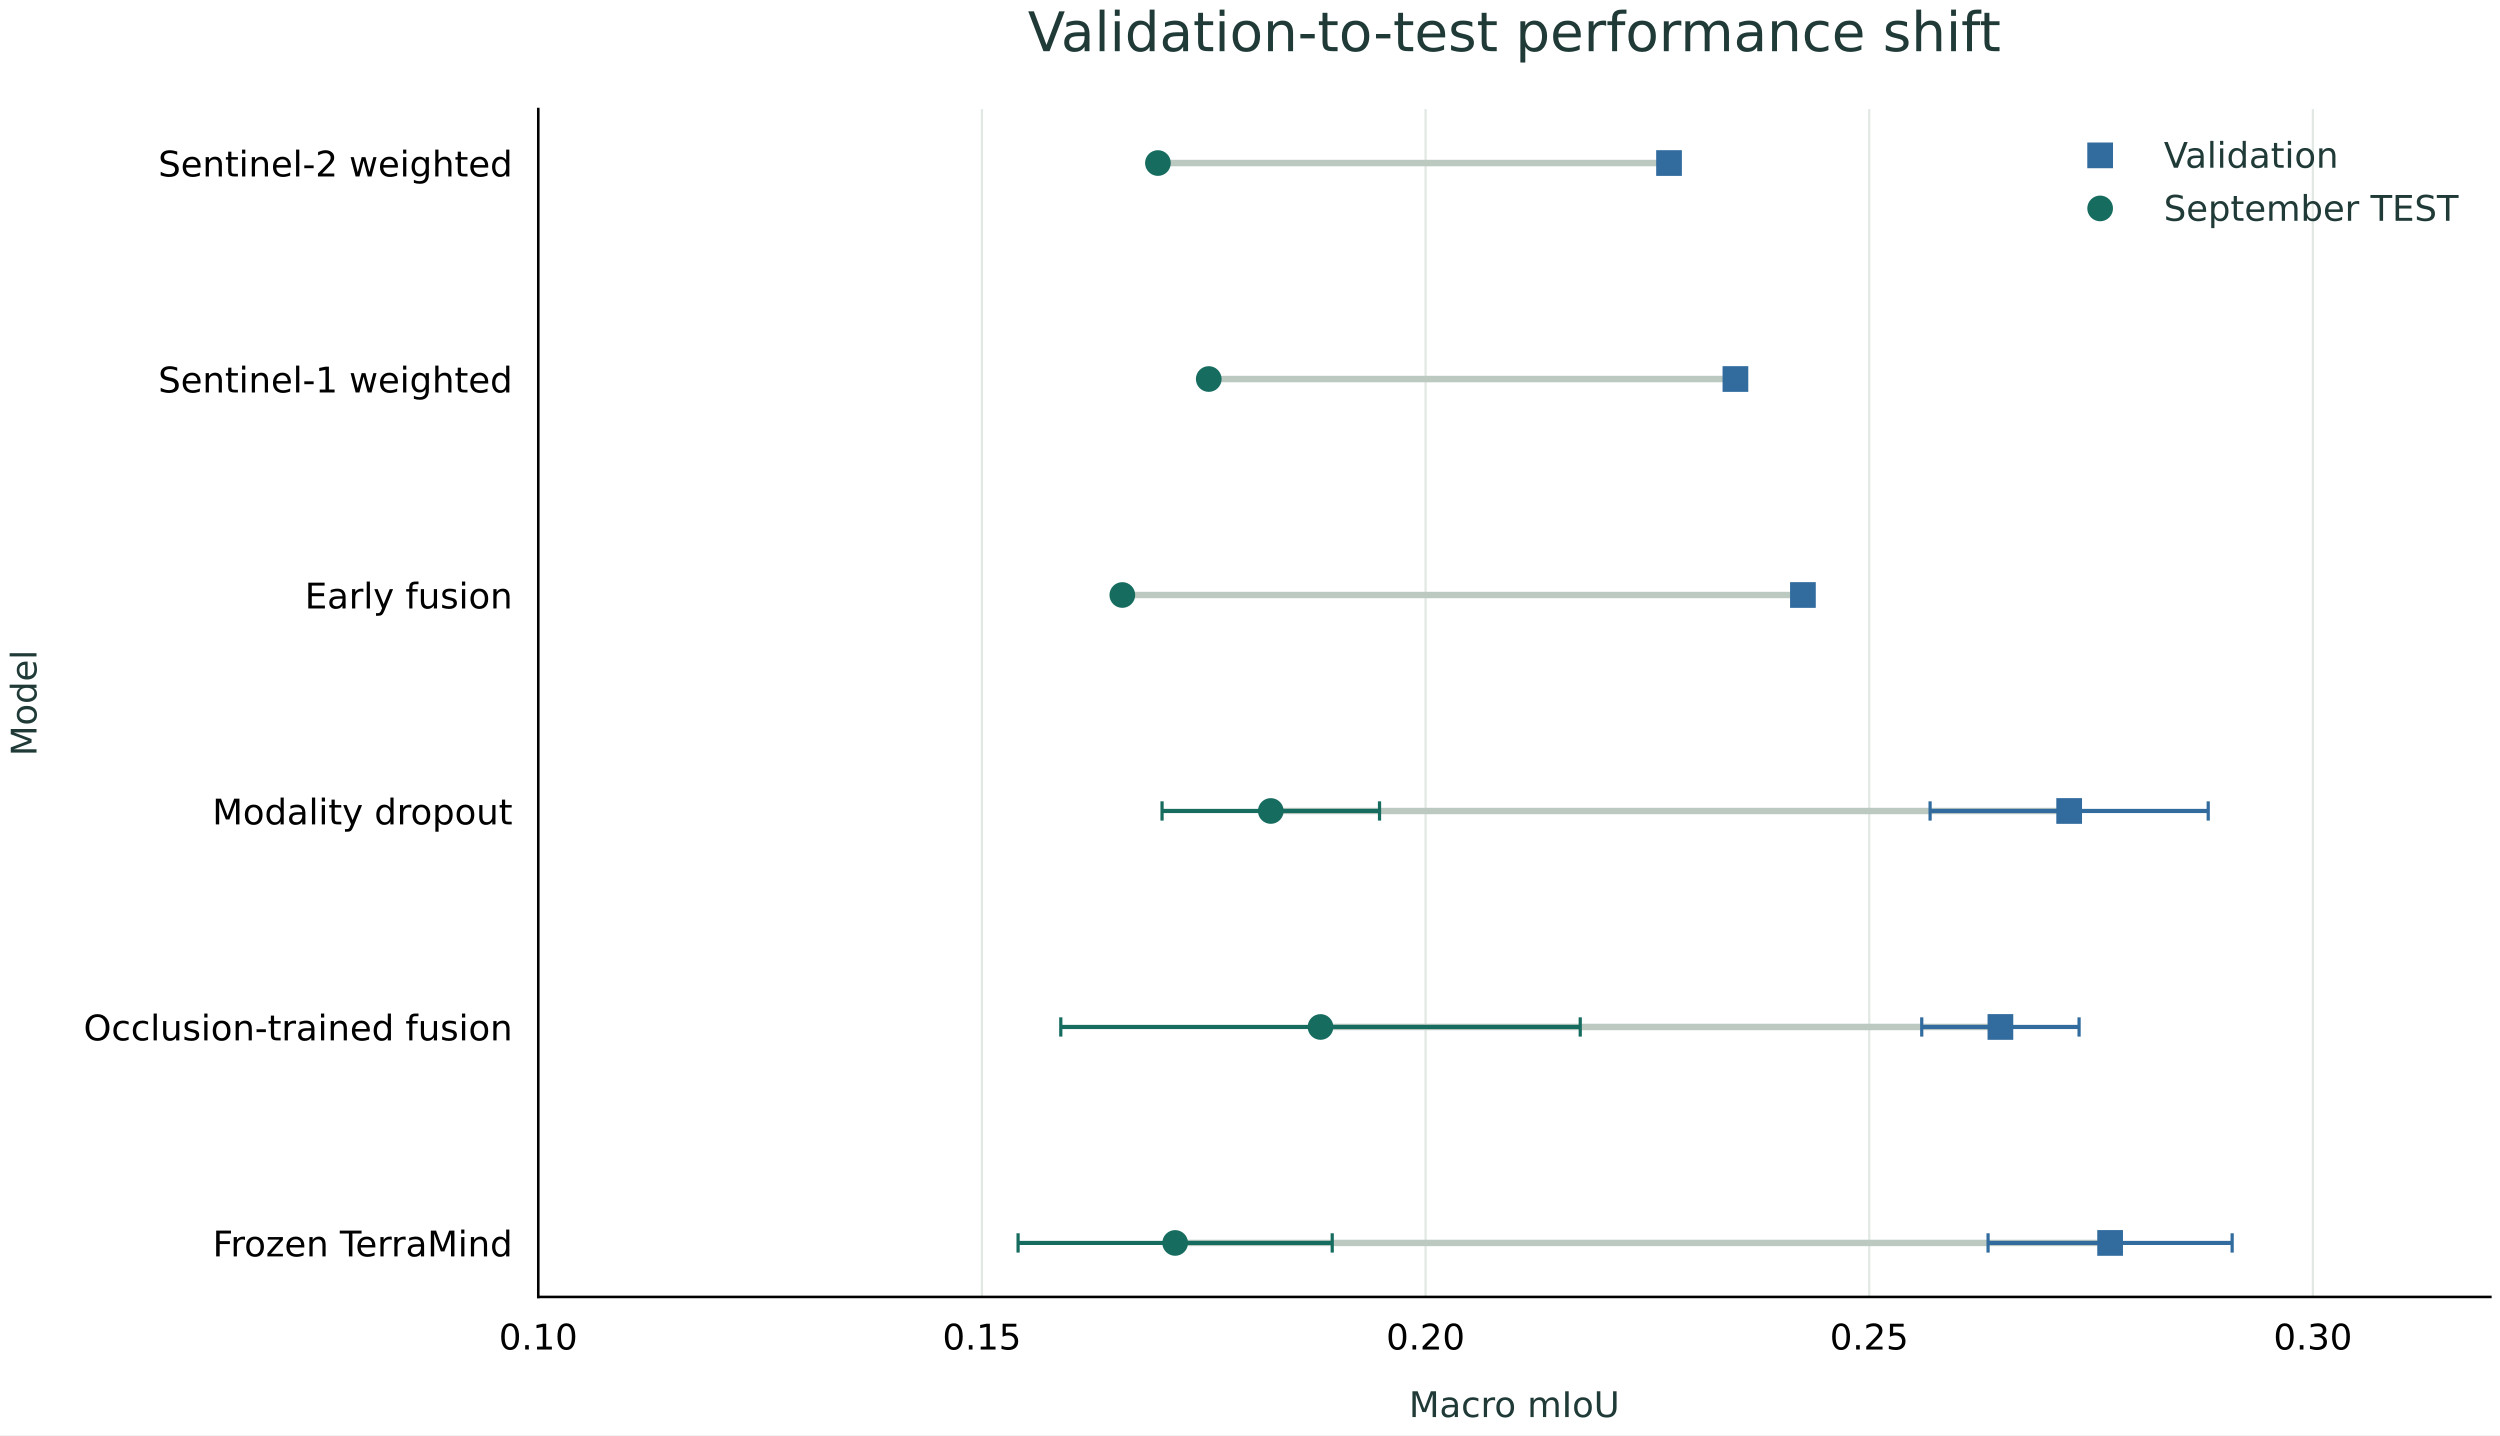
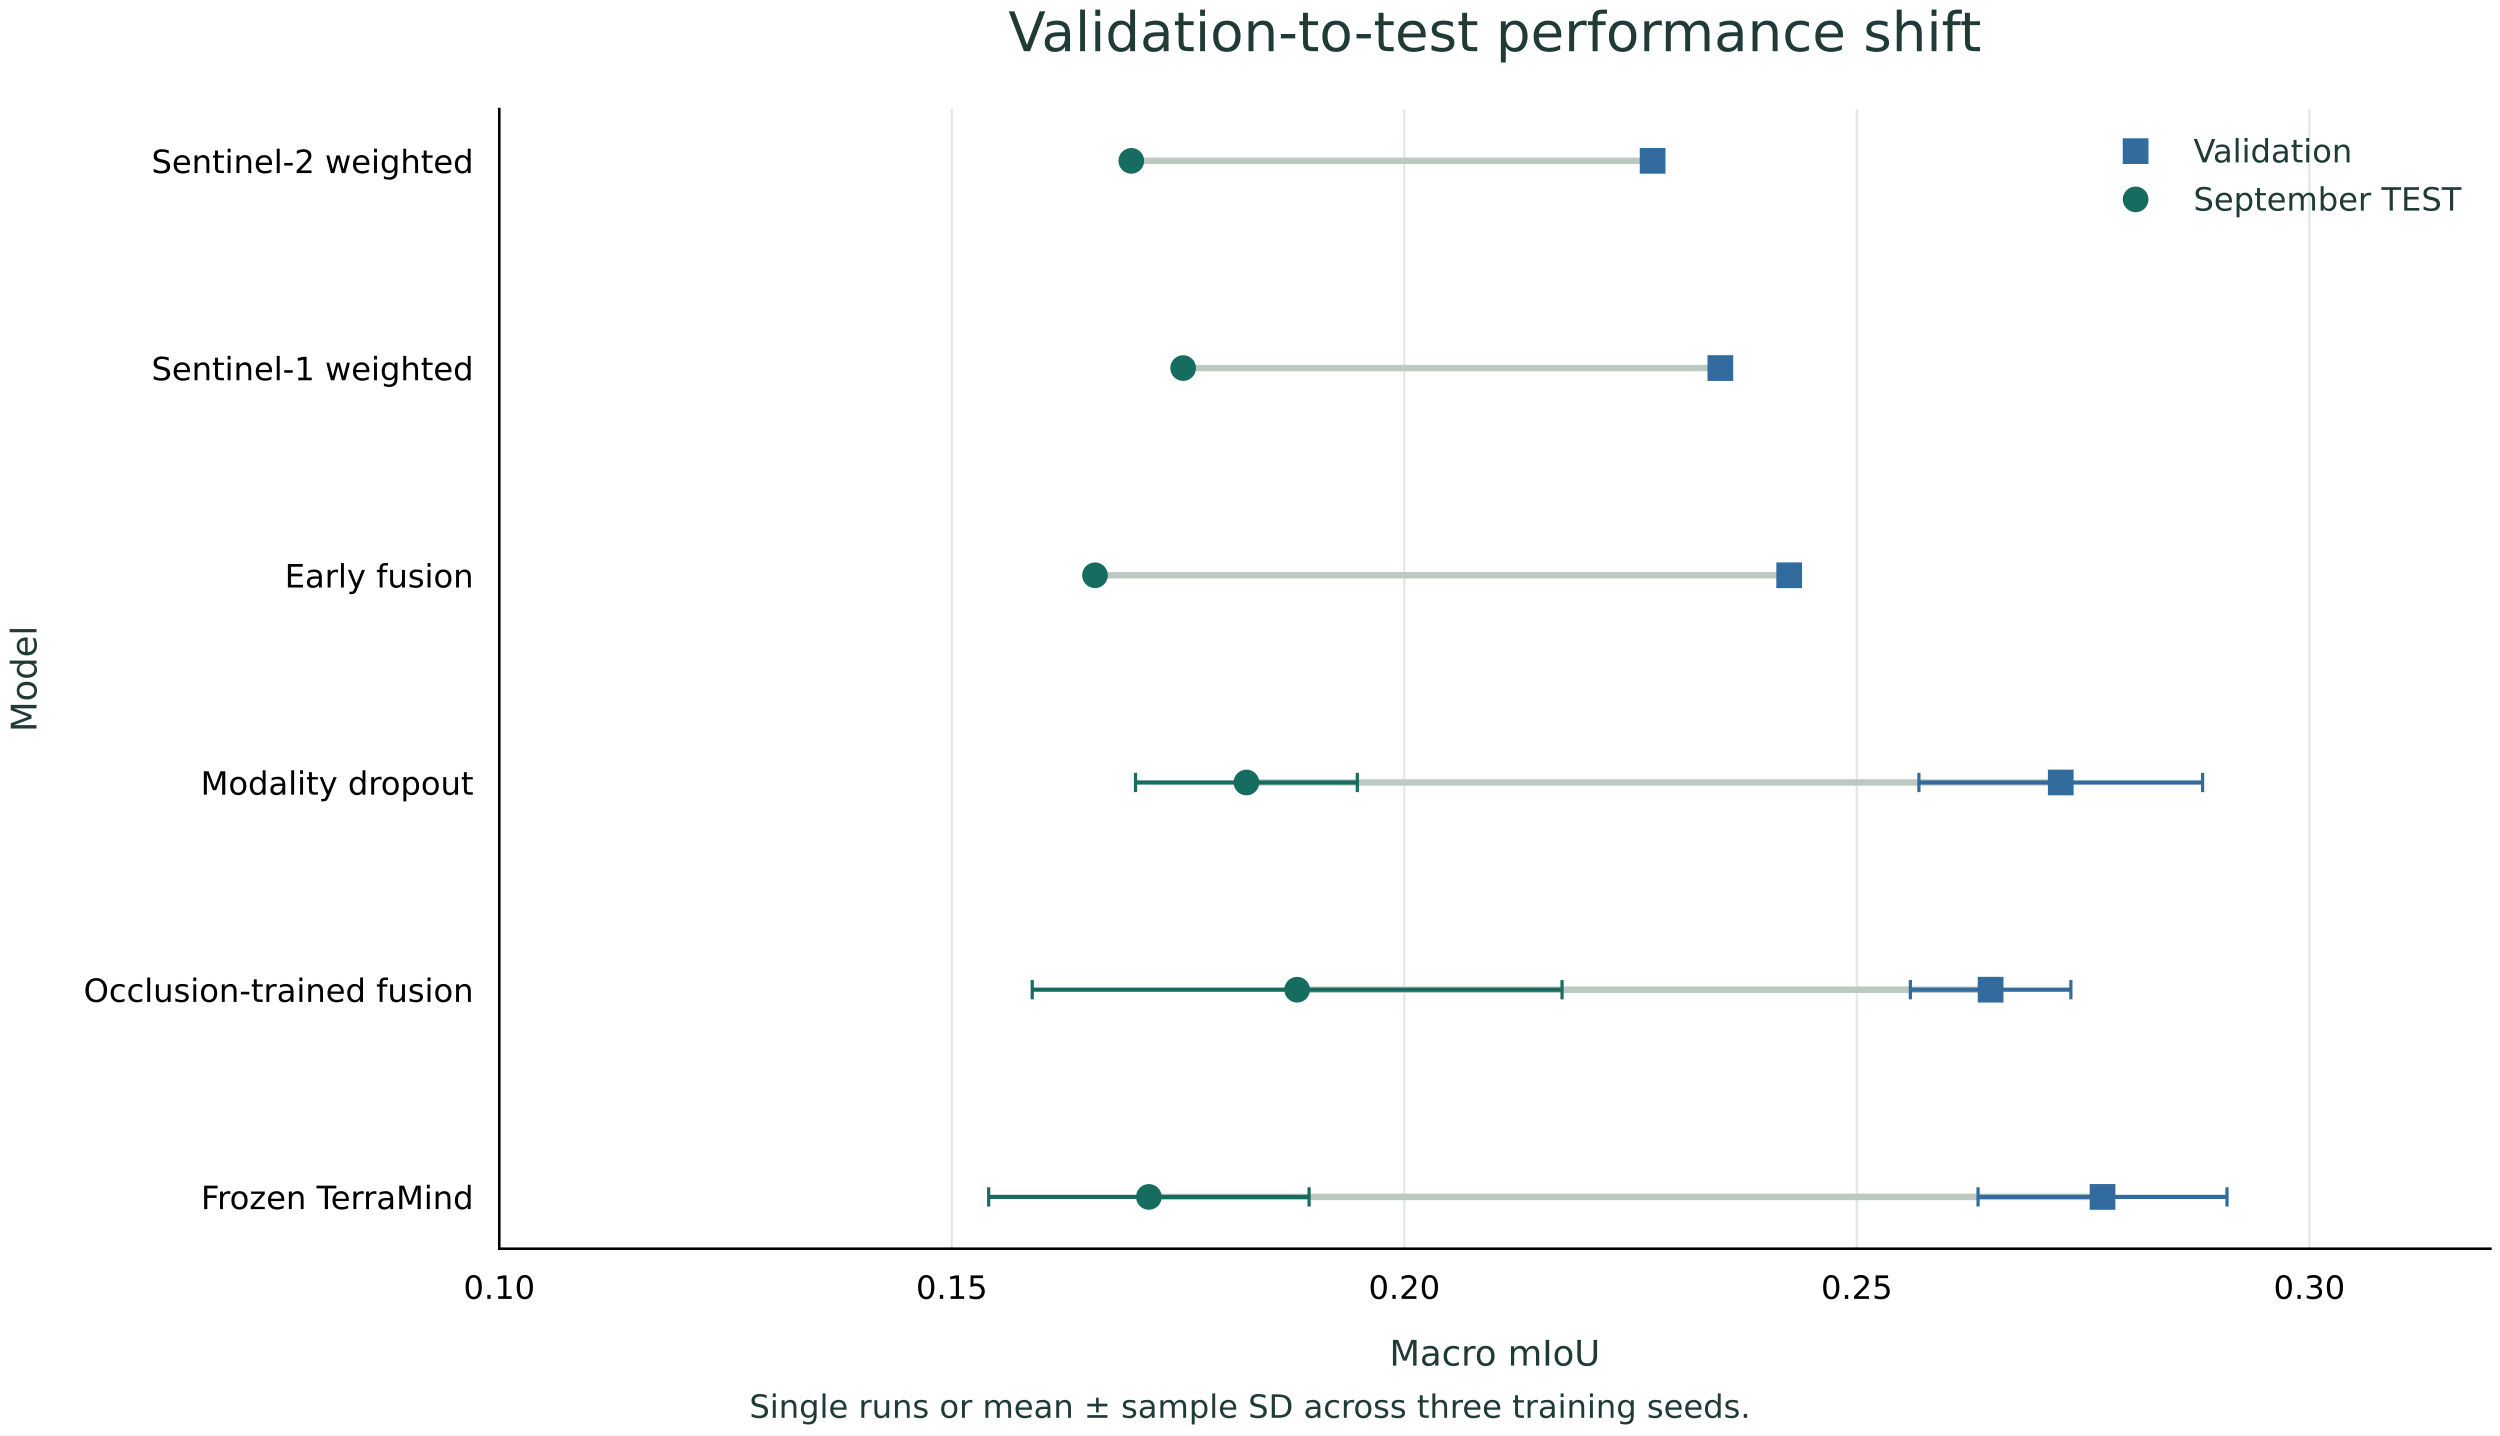
<svg xmlns="http://www.w3.org/2000/svg" xmlns:xlink="http://www.w3.org/1999/xlink" width="777.6pt" height="446.4pt" viewBox="0 0 777.6 446.4" version="1.1">
  <defs>
    <style type="text/css">*{stroke-linejoin: round; stroke-linecap: butt}</style>
  </defs>
  <g id="figure_1">
    <g id="patch_1">
      <path d="M 0 446.4 L 777.6 446.4 L 777.6 0 L 0 0 z " style="fill: #ffffff" />
    </g>
    <g id="axes_1">
      <g id="patch_2">
-         <path d="M 167.423 403.4 L 774.6 403.4 L 774.6 33.918 L 167.423 33.918 z " style="fill: #ffffff" />
+         <path d="M 155.293 388.398 L 774.6 388.398 L 774.6 33.918 L 155.293 33.918 z " style="fill: #ffffff" />
      </g>
      <g id="matplotlib.axis_1">
        <g id="xtick_1">
          <g id="line2d_1">
-             <path d="M 167.423 403.4 L 167.423 33.918 " clip-path="url(#pca22d7d478)" style="fill: none; stroke: #e2e8e3; stroke-width: 0.7; stroke-linecap: square" />
+             <path d="M 155.293 388.398 L 155.293 33.918 " clip-path="url(#p43f401cb9d)" style="fill: none; stroke: #e2e8e3; stroke-width: 0.7; stroke-linecap: square" />
          </g>
          <g id="line2d_2" />
          <g id="text_1">
-             <text style="font-size: 11px; font-family: 'DejaVu Sans', Arial, sans-serif; text-anchor: middle" x="167.423" y="419.757" transform="rotate(-0 167.4225 419.7572)">0.10</text>
+             <text style="font-size: 10px; font-family: 'DejaVu Sans', Arial, sans-serif; text-anchor: middle" x="155.293" y="403.996" transform="rotate(-0 155.2933 403.9962)">0.10</text>
          </g>
        </g>
        <g id="xtick_2">
          <g id="line2d_3">
-             <path d="M 305.417 403.4 L 305.417 33.918 " clip-path="url(#pca22d7d478)" style="fill: none; stroke: #e2e8e3; stroke-width: 0.7; stroke-linecap: square" />
+             <path d="M 296.045 388.398 L 296.045 33.918 " clip-path="url(#p43f401cb9d)" style="fill: none; stroke: #e2e8e3; stroke-width: 0.7; stroke-linecap: square" />
          </g>
          <g id="line2d_4" />
          <g id="text_2">
-             <text style="font-size: 11px; font-family: 'DejaVu Sans', Arial, sans-serif; text-anchor: middle" x="305.417" y="419.757" transform="rotate(-0 305.4173 419.7572)">0.15</text>
+             <text style="font-size: 10px; font-family: 'DejaVu Sans', Arial, sans-serif; text-anchor: middle" x="296.045" y="403.996" transform="rotate(-0 296.0448 403.9962)">0.15</text>
          </g>
        </g>
        <g id="xtick_3">
          <g id="line2d_5">
-             <path d="M 443.412 403.4 L 443.412 33.918 " clip-path="url(#pca22d7d478)" style="fill: none; stroke: #e2e8e3; stroke-width: 0.7; stroke-linecap: square" />
+             <path d="M 436.796 388.398 L 436.796 33.918 " clip-path="url(#p43f401cb9d)" style="fill: none; stroke: #e2e8e3; stroke-width: 0.7; stroke-linecap: square" />
          </g>
          <g id="line2d_6" />
          <g id="text_3">
-             <text style="font-size: 11px; font-family: 'DejaVu Sans', Arial, sans-serif; text-anchor: middle" x="443.412" y="419.757" transform="rotate(-0 443.4122 419.7572)">0.20</text>
+             <text style="font-size: 10px; font-family: 'DejaVu Sans', Arial, sans-serif; text-anchor: middle" x="436.796" y="403.996" transform="rotate(-0 436.7962 403.9962)">0.20</text>
          </g>
        </g>
        <g id="xtick_4">
          <g id="line2d_7">
-             <path d="M 581.407 403.4 L 581.407 33.918 " clip-path="url(#pca22d7d478)" style="fill: none; stroke: #e2e8e3; stroke-width: 0.7; stroke-linecap: square" />
+             <path d="M 577.548 388.398 L 577.548 33.918 " clip-path="url(#p43f401cb9d)" style="fill: none; stroke: #e2e8e3; stroke-width: 0.7; stroke-linecap: square" />
          </g>
          <g id="line2d_8" />
          <g id="text_4">
-             <text style="font-size: 11px; font-family: 'DejaVu Sans', Arial, sans-serif; text-anchor: middle" x="581.407" y="419.757" transform="rotate(-0 581.407 419.7572)">0.25</text>
+             <text style="font-size: 10px; font-family: 'DejaVu Sans', Arial, sans-serif; text-anchor: middle" x="577.548" y="403.996" transform="rotate(-0 577.5477 403.9962)">0.25</text>
          </g>
        </g>
        <g id="xtick_5">
          <g id="line2d_9">
-             <path d="M 719.402 403.4 L 719.402 33.918 " clip-path="url(#pca22d7d478)" style="fill: none; stroke: #e2e8e3; stroke-width: 0.7; stroke-linecap: square" />
+             <path d="M 718.299 388.398 L 718.299 33.918 " clip-path="url(#p43f401cb9d)" style="fill: none; stroke: #e2e8e3; stroke-width: 0.7; stroke-linecap: square" />
          </g>
          <g id="line2d_10" />
          <g id="text_5">
-             <text style="font-size: 11px; font-family: 'DejaVu Sans', Arial, sans-serif; text-anchor: middle" x="719.402" y="419.757" transform="rotate(-0 719.4018 419.7572)">0.30</text>
+             <text style="font-size: 10px; font-family: 'DejaVu Sans', Arial, sans-serif; text-anchor: middle" x="718.299" y="403.996" transform="rotate(-0 718.2992 403.9962)">0.30</text>
          </g>
        </g>
        <g id="text_6">
-           <text style="font-size: 11px; font-family: 'DejaVu Sans', Arial, sans-serif; text-anchor: middle; fill: #203b37" x="471.011" y="440.757" transform="rotate(-0 471.0111 440.7572)">Macro mIoU</text>
+           <text style="font-size: 11px; font-family: 'DejaVu Sans', Arial, sans-serif; text-anchor: middle; fill: #203b37" x="464.947" y="424.756" transform="rotate(-0 464.9465 424.7559)">Macro mIoU</text>
        </g>
      </g>
      <g id="matplotlib.axis_2">
        <g id="ytick_1">
          <g id="line2d_11" />
          <g id="text_7">
-             <text style="font-size: 11px; font-family: 'DejaVu Sans', Arial, sans-serif; text-anchor: end" x="159.423" y="54.891" transform="rotate(-0 159.4225 54.89137)">Sentinel-2 weighted</text>
+             <text style="font-size: 10px; font-family: 'DejaVu Sans', Arial, sans-serif; text-anchor: end" x="147.293" y="53.83" transform="rotate(-0 147.2933 53.82957)">Sentinel-2 weighted</text>
          </g>
        </g>
        <g id="ytick_2">
          <g id="line2d_12" />
          <g id="text_8">
-             <text style="font-size: 11px; font-family: 'DejaVu Sans', Arial, sans-serif; text-anchor: end" x="159.423" y="122.07" transform="rotate(-0 159.4225 122.0699)">Sentinel-1 weighted</text>
+             <text style="font-size: 10px; font-family: 'DejaVu Sans', Arial, sans-serif; text-anchor: end" x="147.293" y="118.281" transform="rotate(-0 147.2933 118.2806)">Sentinel-1 weighted</text>
          </g>
        </g>
        <g id="ytick_3">
          <g id="line2d_13" />
          <g id="text_9">
-             <text style="font-size: 11px; font-family: 'DejaVu Sans', Arial, sans-serif; text-anchor: end" x="159.423" y="189.249" transform="rotate(-0 159.4225 189.2485)">Early fusion</text>
+             <text style="font-size: 10px; font-family: 'DejaVu Sans', Arial, sans-serif; text-anchor: end" x="147.293" y="182.732" transform="rotate(-0 147.2933 182.7317)">Early fusion</text>
          </g>
        </g>
        <g id="ytick_4">
          <g id="line2d_14" />
          <g id="text_10">
-             <text style="font-size: 11px; font-family: 'DejaVu Sans', Arial, sans-serif; text-anchor: end" x="159.423" y="256.427" transform="rotate(-0 159.4225 256.4271)">Modality dropout</text>
+             <text style="font-size: 10px; font-family: 'DejaVu Sans', Arial, sans-serif; text-anchor: end" x="147.293" y="247.183" transform="rotate(-0 147.2933 247.1828)">Modality dropout</text>
          </g>
        </g>
        <g id="ytick_5">
          <g id="line2d_15" />
          <g id="text_11">
-             <text style="font-size: 11px; font-family: 'DejaVu Sans', Arial, sans-serif; text-anchor: end" x="159.423" y="323.606" transform="rotate(-0 159.4225 323.6057)">Occlusion-trained fusion</text>
+             <text style="font-size: 10px; font-family: 'DejaVu Sans', Arial, sans-serif; text-anchor: end" x="147.293" y="311.634" transform="rotate(-0 147.2933 311.6339)">Occlusion-trained fusion</text>
          </g>
        </g>
        <g id="ytick_6">
          <g id="line2d_16" />
          <g id="text_12">
-             <text style="font-size: 11px; font-family: 'DejaVu Sans', Arial, sans-serif; text-anchor: end" x="159.423" y="390.784" transform="rotate(-0 159.4225 390.7843)">Frozen TerraMind</text>
+             <text style="font-size: 10px; font-family: 'DejaVu Sans', Arial, sans-serif; text-anchor: end" x="147.293" y="376.085" transform="rotate(-0 147.2933 376.0849)">Frozen TerraMind</text>
          </g>
        </g>
        <g id="text_13">
-           <text style="font-size: 11px; font-family: 'DejaVu Sans', Arial, sans-serif; text-anchor: middle; fill: #203b37" x="11.359" y="218.659" transform="rotate(-90 11.35852 218.6587)">Model</text>
+           <text style="font-size: 11px; font-family: 'DejaVu Sans', Arial, sans-serif; text-anchor: middle; fill: #203b37" x="11.359" y="211.158" transform="rotate(-90 11.35852 211.158)">Model</text>
        </g>
      </g>
      <g id="line2d_17">
-         <path d="M 360.161 50.712 L 519.135 50.712 " clip-path="url(#pca22d7d478)" style="fill: none; stroke: #bbc9c1; stroke-width: 2; stroke-linecap: square" />
+         <path d="M 351.882 50.03 L 514.031 50.03 " clip-path="url(#p43f401cb9d)" style="fill: none; stroke: #bbc9c1; stroke-width: 2; stroke-linecap: square" />
      </g>
      <g id="line2d_18">
-         <path d="M 375.967 117.891 L 539.786 117.891 " clip-path="url(#pca22d7d478)" style="fill: none; stroke: #bbc9c1; stroke-width: 2; stroke-linecap: square" />
+         <path d="M 368.004 114.481 L 535.096 114.481 " clip-path="url(#p43f401cb9d)" style="fill: none; stroke: #bbc9c1; stroke-width: 2; stroke-linecap: square" />
      </g>
      <g id="line2d_19">
-         <path d="M 349.087 185.069 L 560.781 185.069 " clip-path="url(#pca22d7d478)" style="fill: none; stroke: #bbc9c1; stroke-width: 2; stroke-linecap: square" />
+         <path d="M 340.586 178.933 L 556.51 178.933 " clip-path="url(#p43f401cb9d)" style="fill: none; stroke: #bbc9c1; stroke-width: 2; stroke-linecap: square" />
      </g>
      <g id="line2d_20">
-         <path d="M 395.265 252.248 L 643.592 252.248 " clip-path="url(#pca22d7d478)" style="fill: none; stroke: #bbc9c1; stroke-width: 2; stroke-linecap: square" />
+         <path d="M 387.688 243.384 L 640.975 243.384 " clip-path="url(#p43f401cb9d)" style="fill: none; stroke: #bbc9c1; stroke-width: 2; stroke-linecap: square" />
      </g>
      <g id="line2d_21">
-         <path d="M 410.732 319.427 L 622.206 319.427 " clip-path="url(#pca22d7d478)" style="fill: none; stroke: #bbc9c1; stroke-width: 2; stroke-linecap: square" />
+         <path d="M 403.463 307.835 L 619.161 307.835 " clip-path="url(#p43f401cb9d)" style="fill: none; stroke: #bbc9c1; stroke-width: 2; stroke-linecap: square" />
      </g>
      <g id="line2d_22">
-         <path d="M 365.521 386.605 L 656.331 386.605 " clip-path="url(#pca22d7d478)" style="fill: none; stroke: #bbc9c1; stroke-width: 2; stroke-linecap: square" />
+         <path d="M 357.349 372.286 L 653.969 372.286 " clip-path="url(#p43f401cb9d)" style="fill: none; stroke: #bbc9c1; stroke-width: 2; stroke-linecap: square" />
      </g>
      <g id="LineCollection_1">
-         <path d="M 600.337 252.248 L 686.847 252.248 " clip-path="url(#pca22d7d478)" style="fill: none; stroke: #326c9f; stroke-width: 1.3" />
+         <path d="M 596.856 243.384 L 685.094 243.384 " clip-path="url(#p43f401cb9d)" style="fill: none; stroke: #326c9f; stroke-width: 1.3" />
      </g>
      <g id="line2d_23">
        <defs>
-           <path id="ma26feb59e9" d="M 0 3 L 0 -3 " style="stroke: #326c9f" />
+           <path id="m3b83da4cde" d="M 0 3 L 0 -3 " style="stroke: #326c9f" />
        </defs>
-         <g clip-path="url(#pca22d7d478)">
-           <use xlink:href="#ma26feb59e9" x="600.337" y="252.248" style="fill: #326c9f; stroke: #326c9f" />
+         <g clip-path="url(#p43f401cb9d)">
+           <use xlink:href="#m3b83da4cde" x="596.856" y="243.384" style="fill: #326c9f; stroke: #326c9f" />
        </g>
      </g>
      <g id="line2d_24">
-         <g clip-path="url(#pca22d7d478)">
-           <use xlink:href="#ma26feb59e9" x="686.847" y="252.248" style="fill: #326c9f; stroke: #326c9f" />
+         <g clip-path="url(#p43f401cb9d)">
+           <use xlink:href="#m3b83da4cde" x="685.094" y="243.384" style="fill: #326c9f; stroke: #326c9f" />
        </g>
      </g>
      <g id="LineCollection_2">
-         <path d="M 361.444 252.248 L 429.087 252.248 " clip-path="url(#pca22d7d478)" style="fill: none; stroke: #176c60; stroke-width: 1.3" />
+         <path d="M 353.191 243.384 L 422.184 243.384 " clip-path="url(#p43f401cb9d)" style="fill: none; stroke: #176c60; stroke-width: 1.3" />
      </g>
      <g id="line2d_25">
        <defs>
-           <path id="mf4a51f74f1" d="M 0 3 L 0 -3 " style="stroke: #176c60" />
+           <path id="md929aed9eb" d="M 0 3 L 0 -3 " style="stroke: #176c60" />
        </defs>
-         <g clip-path="url(#pca22d7d478)">
-           <use xlink:href="#mf4a51f74f1" x="361.444" y="252.248" style="fill: #176c60; stroke: #176c60" />
+         <g clip-path="url(#p43f401cb9d)">
+           <use xlink:href="#md929aed9eb" x="353.191" y="243.384" style="fill: #176c60; stroke: #176c60" />
        </g>
      </g>
      <g id="line2d_26">
-         <g clip-path="url(#pca22d7d478)">
-           <use xlink:href="#mf4a51f74f1" x="429.087" y="252.248" style="fill: #176c60; stroke: #176c60" />
+         <g clip-path="url(#p43f401cb9d)">
+           <use xlink:href="#md929aed9eb" x="422.184" y="243.384" style="fill: #176c60; stroke: #176c60" />
        </g>
      </g>
      <g id="LineCollection_3">
-         <path d="M 597.736 319.427 L 646.676 319.427 " clip-path="url(#pca22d7d478)" style="fill: none; stroke: #326c9f; stroke-width: 1.3" />
+         <path d="M 594.203 307.835 L 644.12 307.835 " clip-path="url(#p43f401cb9d)" style="fill: none; stroke: #326c9f; stroke-width: 1.3" />
      </g>
      <g id="line2d_27">
-         <g clip-path="url(#pca22d7d478)">
-           <use xlink:href="#ma26feb59e9" x="597.736" y="319.427" style="fill: #326c9f; stroke: #326c9f" />
+         <g clip-path="url(#p43f401cb9d)">
+           <use xlink:href="#m3b83da4cde" x="594.203" y="307.835" style="fill: #326c9f; stroke: #326c9f" />
        </g>
      </g>
      <g id="line2d_28">
-         <g clip-path="url(#pca22d7d478)">
-           <use xlink:href="#ma26feb59e9" x="646.676" y="319.427" style="fill: #326c9f; stroke: #326c9f" />
+         <g clip-path="url(#p43f401cb9d)">
+           <use xlink:href="#m3b83da4cde" x="644.12" y="307.835" style="fill: #326c9f; stroke: #326c9f" />
        </g>
      </g>
      <g id="LineCollection_4">
-         <path d="M 329.946 319.427 L 491.517 319.427 " clip-path="url(#pca22d7d478)" style="fill: none; stroke: #176c60; stroke-width: 1.3" />
+         <path d="M 321.064 307.835 L 485.862 307.835 " clip-path="url(#p43f401cb9d)" style="fill: none; stroke: #176c60; stroke-width: 1.3" />
      </g>
      <g id="line2d_29">
-         <g clip-path="url(#pca22d7d478)">
-           <use xlink:href="#mf4a51f74f1" x="329.946" y="319.427" style="fill: #176c60; stroke: #176c60" />
+         <g clip-path="url(#p43f401cb9d)">
+           <use xlink:href="#md929aed9eb" x="321.064" y="307.835" style="fill: #176c60; stroke: #176c60" />
        </g>
      </g>
      <g id="line2d_30">
-         <g clip-path="url(#pca22d7d478)">
-           <use xlink:href="#mf4a51f74f1" x="491.517" y="319.427" style="fill: #176c60; stroke: #176c60" />
+         <g clip-path="url(#p43f401cb9d)">
+           <use xlink:href="#md929aed9eb" x="485.862" y="307.835" style="fill: #176c60; stroke: #176c60" />
        </g>
      </g>
      <g id="LineCollection_5">
-         <path d="M 618.373 386.605 L 694.29 386.605 " clip-path="url(#pca22d7d478)" style="fill: none; stroke: #326c9f; stroke-width: 1.3" />
+         <path d="M 615.252 372.286 L 692.686 372.286 " clip-path="url(#p43f401cb9d)" style="fill: none; stroke: #326c9f; stroke-width: 1.3" />
      </g>
      <g id="line2d_31">
-         <g clip-path="url(#pca22d7d478)">
-           <use xlink:href="#ma26feb59e9" x="618.373" y="386.605" style="fill: #326c9f; stroke: #326c9f" />
+         <g clip-path="url(#p43f401cb9d)">
+           <use xlink:href="#m3b83da4cde" x="615.252" y="372.286" style="fill: #326c9f; stroke: #326c9f" />
        </g>
      </g>
      <g id="line2d_32">
-         <g clip-path="url(#pca22d7d478)">
-           <use xlink:href="#ma26feb59e9" x="694.29" y="386.605" style="fill: #326c9f; stroke: #326c9f" />
+         <g clip-path="url(#p43f401cb9d)">
+           <use xlink:href="#m3b83da4cde" x="692.686" y="372.286" style="fill: #326c9f; stroke: #326c9f" />
        </g>
      </g>
      <g id="LineCollection_6">
-         <path d="M 316.667 386.605 L 414.376 386.605 " clip-path="url(#pca22d7d478)" style="fill: none; stroke: #176c60; stroke-width: 1.3" />
+         <path d="M 307.519 372.286 L 407.18 372.286 " clip-path="url(#p43f401cb9d)" style="fill: none; stroke: #176c60; stroke-width: 1.3" />
      </g>
      <g id="line2d_33">
-         <g clip-path="url(#pca22d7d478)">
-           <use xlink:href="#mf4a51f74f1" x="316.667" y="386.605" style="fill: #176c60; stroke: #176c60" />
+         <g clip-path="url(#p43f401cb9d)">
+           <use xlink:href="#md929aed9eb" x="307.519" y="372.286" style="fill: #176c60; stroke: #176c60" />
        </g>
      </g>
      <g id="line2d_34">
-         <g clip-path="url(#pca22d7d478)">
-           <use xlink:href="#mf4a51f74f1" x="414.376" y="386.605" style="fill: #176c60; stroke: #176c60" />
+         <g clip-path="url(#p43f401cb9d)">
+           <use xlink:href="#md929aed9eb" x="407.18" y="372.286" style="fill: #176c60; stroke: #176c60" />
        </g>
      </g>
      <g id="line2d_35">
        <defs>
-           <path id="m8d8fc9ff53" d="M -3.5 3.5 L 3.5 3.5 L 3.5 -3.5 L -3.5 -3.5 z " style="stroke: #326c9f; stroke-linejoin: miter" />
+           <path id="m1b90c3bee2" d="M -3.5 3.5 L 3.5 3.5 L 3.5 -3.5 L -3.5 -3.5 z " style="stroke: #326c9f; stroke-linejoin: miter" />
        </defs>
-         <g clip-path="url(#pca22d7d478)">
-           <use xlink:href="#m8d8fc9ff53" x="519.135" y="50.712" style="fill: #326c9f; stroke: #326c9f; stroke-linejoin: miter" />
+         <g clip-path="url(#p43f401cb9d)">
+           <use xlink:href="#m1b90c3bee2" x="514.031" y="50.03" style="fill: #326c9f; stroke: #326c9f; stroke-linejoin: miter" />
        </g>
      </g>
      <g id="line2d_36">
        <defs>
-           <path id="m06d0218ece" d="M 0 3.5 C 0.928 3.5 1.819 3.131 2.475 2.475 C 3.131 1.819 3.5 0.928 3.5 0 C 3.5 -0.928 3.131 -1.819 2.475 -2.475 C 1.819 -3.131 0.928 -3.5 0 -3.5 C -0.928 -3.5 -1.819 -3.131 -2.475 -2.475 C -3.131 -1.819 -3.5 -0.928 -3.5 0 C -3.5 0.928 -3.131 1.819 -2.475 2.475 C -1.819 3.131 -0.928 3.5 0 3.5 z " style="stroke: #176c60" />
+           <path id="mea21fa4acf" d="M 0 3.5 C 0.928 3.5 1.819 3.131 2.475 2.475 C 3.131 1.819 3.5 0.928 3.5 0 C 3.5 -0.928 3.131 -1.819 2.475 -2.475 C 1.819 -3.131 0.928 -3.5 0 -3.5 C -0.928 -3.5 -1.819 -3.131 -2.475 -2.475 C -3.131 -1.819 -3.5 -0.928 -3.5 0 C -3.5 0.928 -3.131 1.819 -2.475 2.475 C -1.819 3.131 -0.928 3.5 0 3.5 z " style="stroke: #176c60" />
        </defs>
-         <g clip-path="url(#pca22d7d478)">
-           <use xlink:href="#m06d0218ece" x="360.161" y="50.712" style="fill: #176c60; stroke: #176c60" />
+         <g clip-path="url(#p43f401cb9d)">
+           <use xlink:href="#mea21fa4acf" x="351.882" y="50.03" style="fill: #176c60; stroke: #176c60" />
        </g>
      </g>
      <g id="line2d_37">
-         <g clip-path="url(#pca22d7d478)">
-           <use xlink:href="#m8d8fc9ff53" x="539.786" y="117.891" style="fill: #326c9f; stroke: #326c9f; stroke-linejoin: miter" />
+         <g clip-path="url(#p43f401cb9d)">
+           <use xlink:href="#m1b90c3bee2" x="535.096" y="114.481" style="fill: #326c9f; stroke: #326c9f; stroke-linejoin: miter" />
        </g>
      </g>
      <g id="line2d_38">
-         <g clip-path="url(#pca22d7d478)">
-           <use xlink:href="#m06d0218ece" x="375.967" y="117.891" style="fill: #176c60; stroke: #176c60" />
+         <g clip-path="url(#p43f401cb9d)">
+           <use xlink:href="#mea21fa4acf" x="368.004" y="114.481" style="fill: #176c60; stroke: #176c60" />
        </g>
      </g>
      <g id="line2d_39">
-         <g clip-path="url(#pca22d7d478)">
-           <use xlink:href="#m8d8fc9ff53" x="560.781" y="185.069" style="fill: #326c9f; stroke: #326c9f; stroke-linejoin: miter" />
+         <g clip-path="url(#p43f401cb9d)">
+           <use xlink:href="#m1b90c3bee2" x="556.51" y="178.933" style="fill: #326c9f; stroke: #326c9f; stroke-linejoin: miter" />
        </g>
      </g>
      <g id="line2d_40">
-         <g clip-path="url(#pca22d7d478)">
-           <use xlink:href="#m06d0218ece" x="349.087" y="185.069" style="fill: #176c60; stroke: #176c60" />
+         <g clip-path="url(#p43f401cb9d)">
+           <use xlink:href="#mea21fa4acf" x="340.586" y="178.933" style="fill: #176c60; stroke: #176c60" />
        </g>
      </g>
      <g id="line2d_41">
-         <g clip-path="url(#pca22d7d478)">
-           <use xlink:href="#m8d8fc9ff53" x="643.592" y="252.248" style="fill: #326c9f; stroke: #326c9f; stroke-linejoin: miter" />
+         <g clip-path="url(#p43f401cb9d)">
+           <use xlink:href="#m1b90c3bee2" x="640.975" y="243.384" style="fill: #326c9f; stroke: #326c9f; stroke-linejoin: miter" />
        </g>
      </g>
      <g id="line2d_42">
-         <g clip-path="url(#pca22d7d478)">
-           <use xlink:href="#m06d0218ece" x="395.265" y="252.248" style="fill: #176c60; stroke: #176c60" />
+         <g clip-path="url(#p43f401cb9d)">
+           <use xlink:href="#mea21fa4acf" x="387.688" y="243.384" style="fill: #176c60; stroke: #176c60" />
        </g>
      </g>
      <g id="line2d_43">
-         <g clip-path="url(#pca22d7d478)">
-           <use xlink:href="#m8d8fc9ff53" x="622.206" y="319.427" style="fill: #326c9f; stroke: #326c9f; stroke-linejoin: miter" />
+         <g clip-path="url(#p43f401cb9d)">
+           <use xlink:href="#m1b90c3bee2" x="619.161" y="307.835" style="fill: #326c9f; stroke: #326c9f; stroke-linejoin: miter" />
        </g>
      </g>
      <g id="line2d_44">
-         <g clip-path="url(#pca22d7d478)">
-           <use xlink:href="#m06d0218ece" x="410.732" y="319.427" style="fill: #176c60; stroke: #176c60" />
+         <g clip-path="url(#p43f401cb9d)">
+           <use xlink:href="#mea21fa4acf" x="403.463" y="307.835" style="fill: #176c60; stroke: #176c60" />
        </g>
      </g>
      <g id="line2d_45">
-         <g clip-path="url(#pca22d7d478)">
-           <use xlink:href="#m8d8fc9ff53" x="656.331" y="386.605" style="fill: #326c9f; stroke: #326c9f; stroke-linejoin: miter" />
+         <g clip-path="url(#p43f401cb9d)">
+           <use xlink:href="#m1b90c3bee2" x="653.969" y="372.286" style="fill: #326c9f; stroke: #326c9f; stroke-linejoin: miter" />
        </g>
      </g>
      <g id="line2d_46">
-         <g clip-path="url(#pca22d7d478)">
-           <use xlink:href="#m06d0218ece" x="365.521" y="386.605" style="fill: #176c60; stroke: #176c60" />
+         <g clip-path="url(#p43f401cb9d)">
+           <use xlink:href="#mea21fa4acf" x="357.349" y="372.286" style="fill: #176c60; stroke: #176c60" />
        </g>
      </g>
      <g id="patch_3">
-         <path d="M 167.423 403.4 L 167.423 33.918 " style="fill: none; stroke: #000000; stroke-width: 0.8; stroke-linejoin: miter; stroke-linecap: square" />
+         <path d="M 155.293 388.398 L 155.293 33.918 " style="fill: none; stroke: #000000; stroke-width: 0.8; stroke-linejoin: miter; stroke-linecap: square" />
      </g>
      <g id="patch_4">
-         <path d="M 167.423 403.4 L 774.6 403.4 " style="fill: none; stroke: #000000; stroke-width: 0.8; stroke-linejoin: miter; stroke-linecap: square" />
+         <path d="M 155.293 388.398 L 774.6 388.398 " style="fill: none; stroke: #000000; stroke-width: 0.8; stroke-linejoin: miter; stroke-linecap: square" />
      </g>
      <g id="text_14">
-         <text style="font-size: 17px; font-family: 'DejaVu Sans', Arial, sans-serif; text-anchor: middle; fill: #203b37" x="471.011" y="15.918" transform="rotate(-0 471.0111 15.91758)">Validation-to-test performance shift</text>
+         <text style="font-size: 17px; font-family: 'DejaVu Sans', Arial, sans-serif; text-anchor: middle; fill: #203b37" x="464.947" y="15.918" transform="rotate(-0 464.9465 15.91758)">Validation-to-test performance shift</text>
      </g>
      <g id="legend_1">
        <g id="line2d_47" />
        <g id="line2d_48">
          <g>
-             <use xlink:href="#m8d8fc9ff53" x="653.229" y="48.326" style="fill: #326c9f; stroke: #326c9f; stroke-linejoin: miter" />
+             <use xlink:href="#m1b90c3bee2" x="664.262" y="47.016" style="fill: #326c9f; stroke: #326c9f; stroke-linejoin: miter" />
          </g>
        </g>
        <g id="text_15">
-           <text style="font-size: 11px; font-family: 'DejaVu Sans', Arial, sans-serif; text-anchor: start; fill: #203b37" x="673.029" y="52.176" transform="rotate(-0 673.0285 52.17587)">Validation</text>
+           <text style="font-size: 10px; font-family: 'DejaVu Sans', Arial, sans-serif; text-anchor: start; fill: #203b37" x="682.262" y="50.516" transform="rotate(-0 682.2623 50.51602)">Validation</text>
        </g>
        <g id="line2d_49" />
        <g id="line2d_50">
          <g>
-             <use xlink:href="#m06d0218ece" x="653.229" y="64.827" style="fill: #176c60; stroke: #176c60" />
+             <use xlink:href="#mea21fa4acf" x="664.262" y="62.017" style="fill: #176c60; stroke: #176c60" />
          </g>
        </g>
        <g id="text_16">
-           <text style="font-size: 11px; font-family: 'DejaVu Sans', Arial, sans-serif; text-anchor: start; fill: #203b37" x="673.029" y="68.677" transform="rotate(-0 673.0285 68.67672)">September TEST</text>
-         </g>
-       </g>
+           <text style="font-size: 10px; font-family: 'DejaVu Sans', Arial, sans-serif; text-anchor: start; fill: #203b37" x="682.262" y="65.517" transform="rotate(-0 682.2623 65.5168)">September TEST</text>
+         </g>
+       </g>
+     </g>
+     <g id="text_17">
+       <text style="font-size: 10px; font-family: 'DejaVu Sans', Arial, sans-serif; text-anchor: middle; fill: #203b37" x="388.8" y="440.997" transform="rotate(-0 388.8 440.9974)">Single runs or mean ± sample SD across three training seeds.</text>
    </g>
  </g>
  <defs>
-     <clipPath id="pca22d7d478">
-       <rect x="167.423" y="33.918" width="607.177" height="369.482" />
+     <clipPath id="p43f401cb9d">
+       <rect x="155.293" y="33.918" width="619.306" height="354.481" />
    </clipPath>
  </defs>
</svg>
